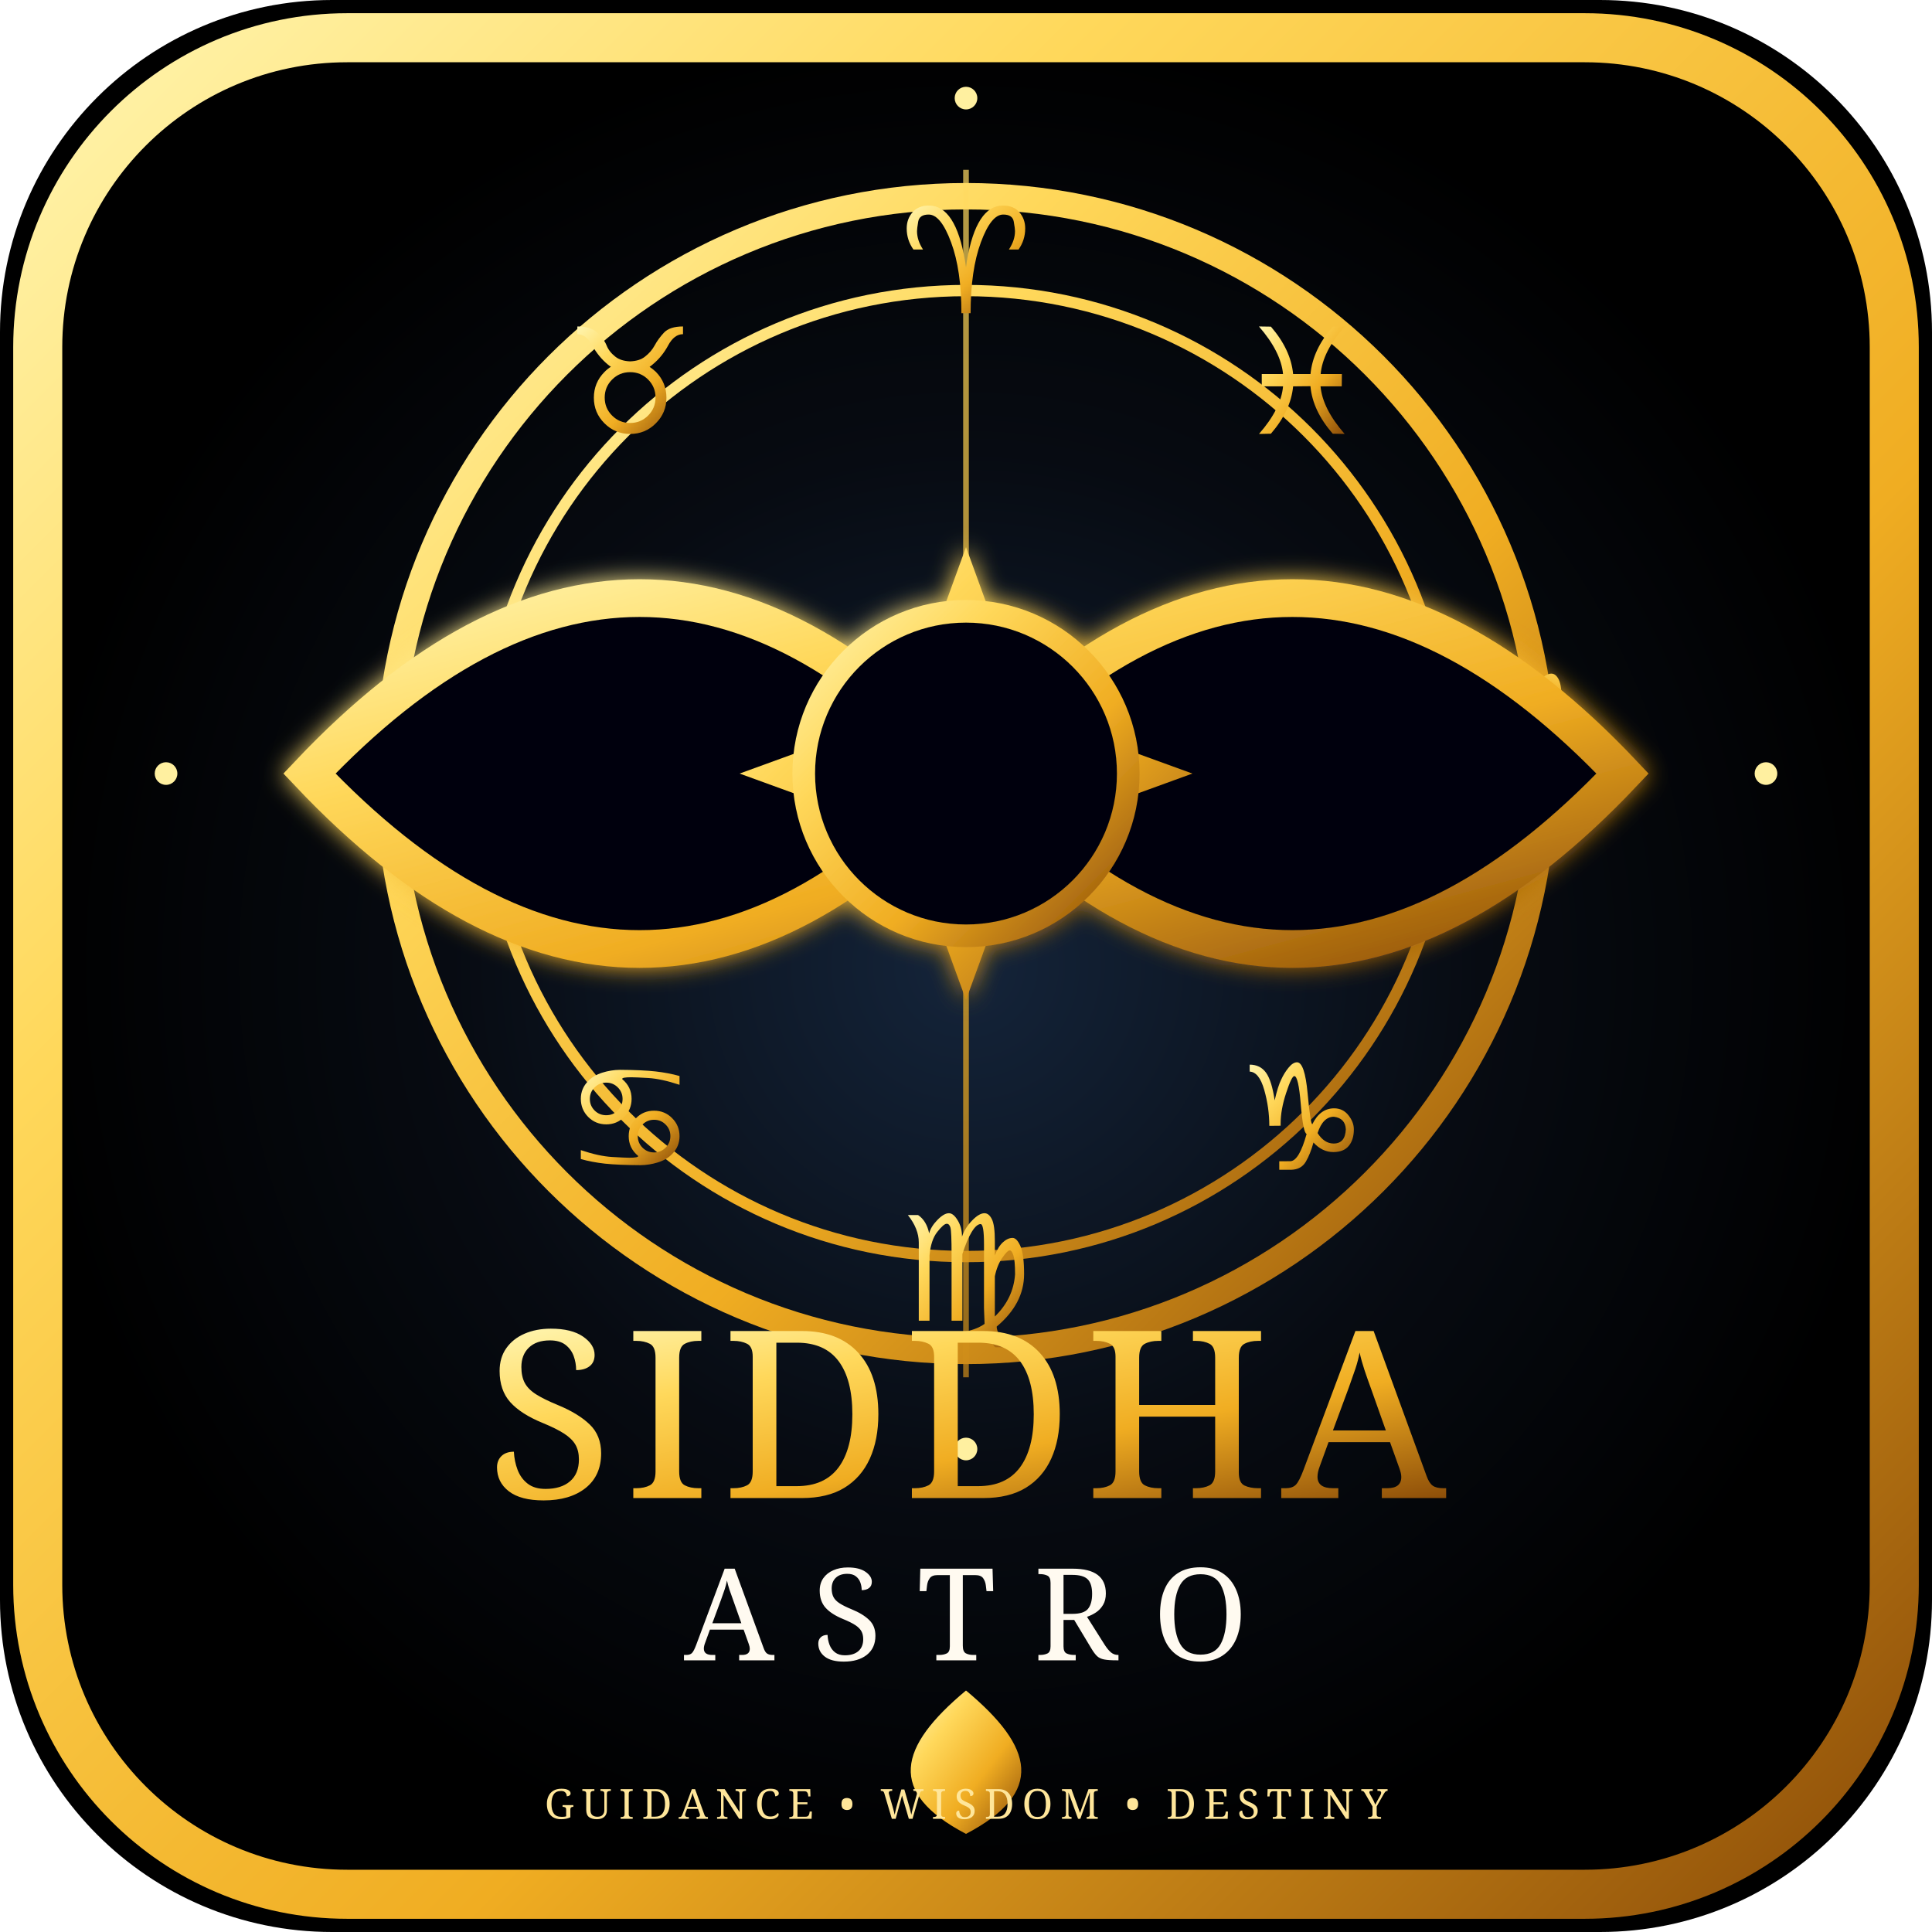
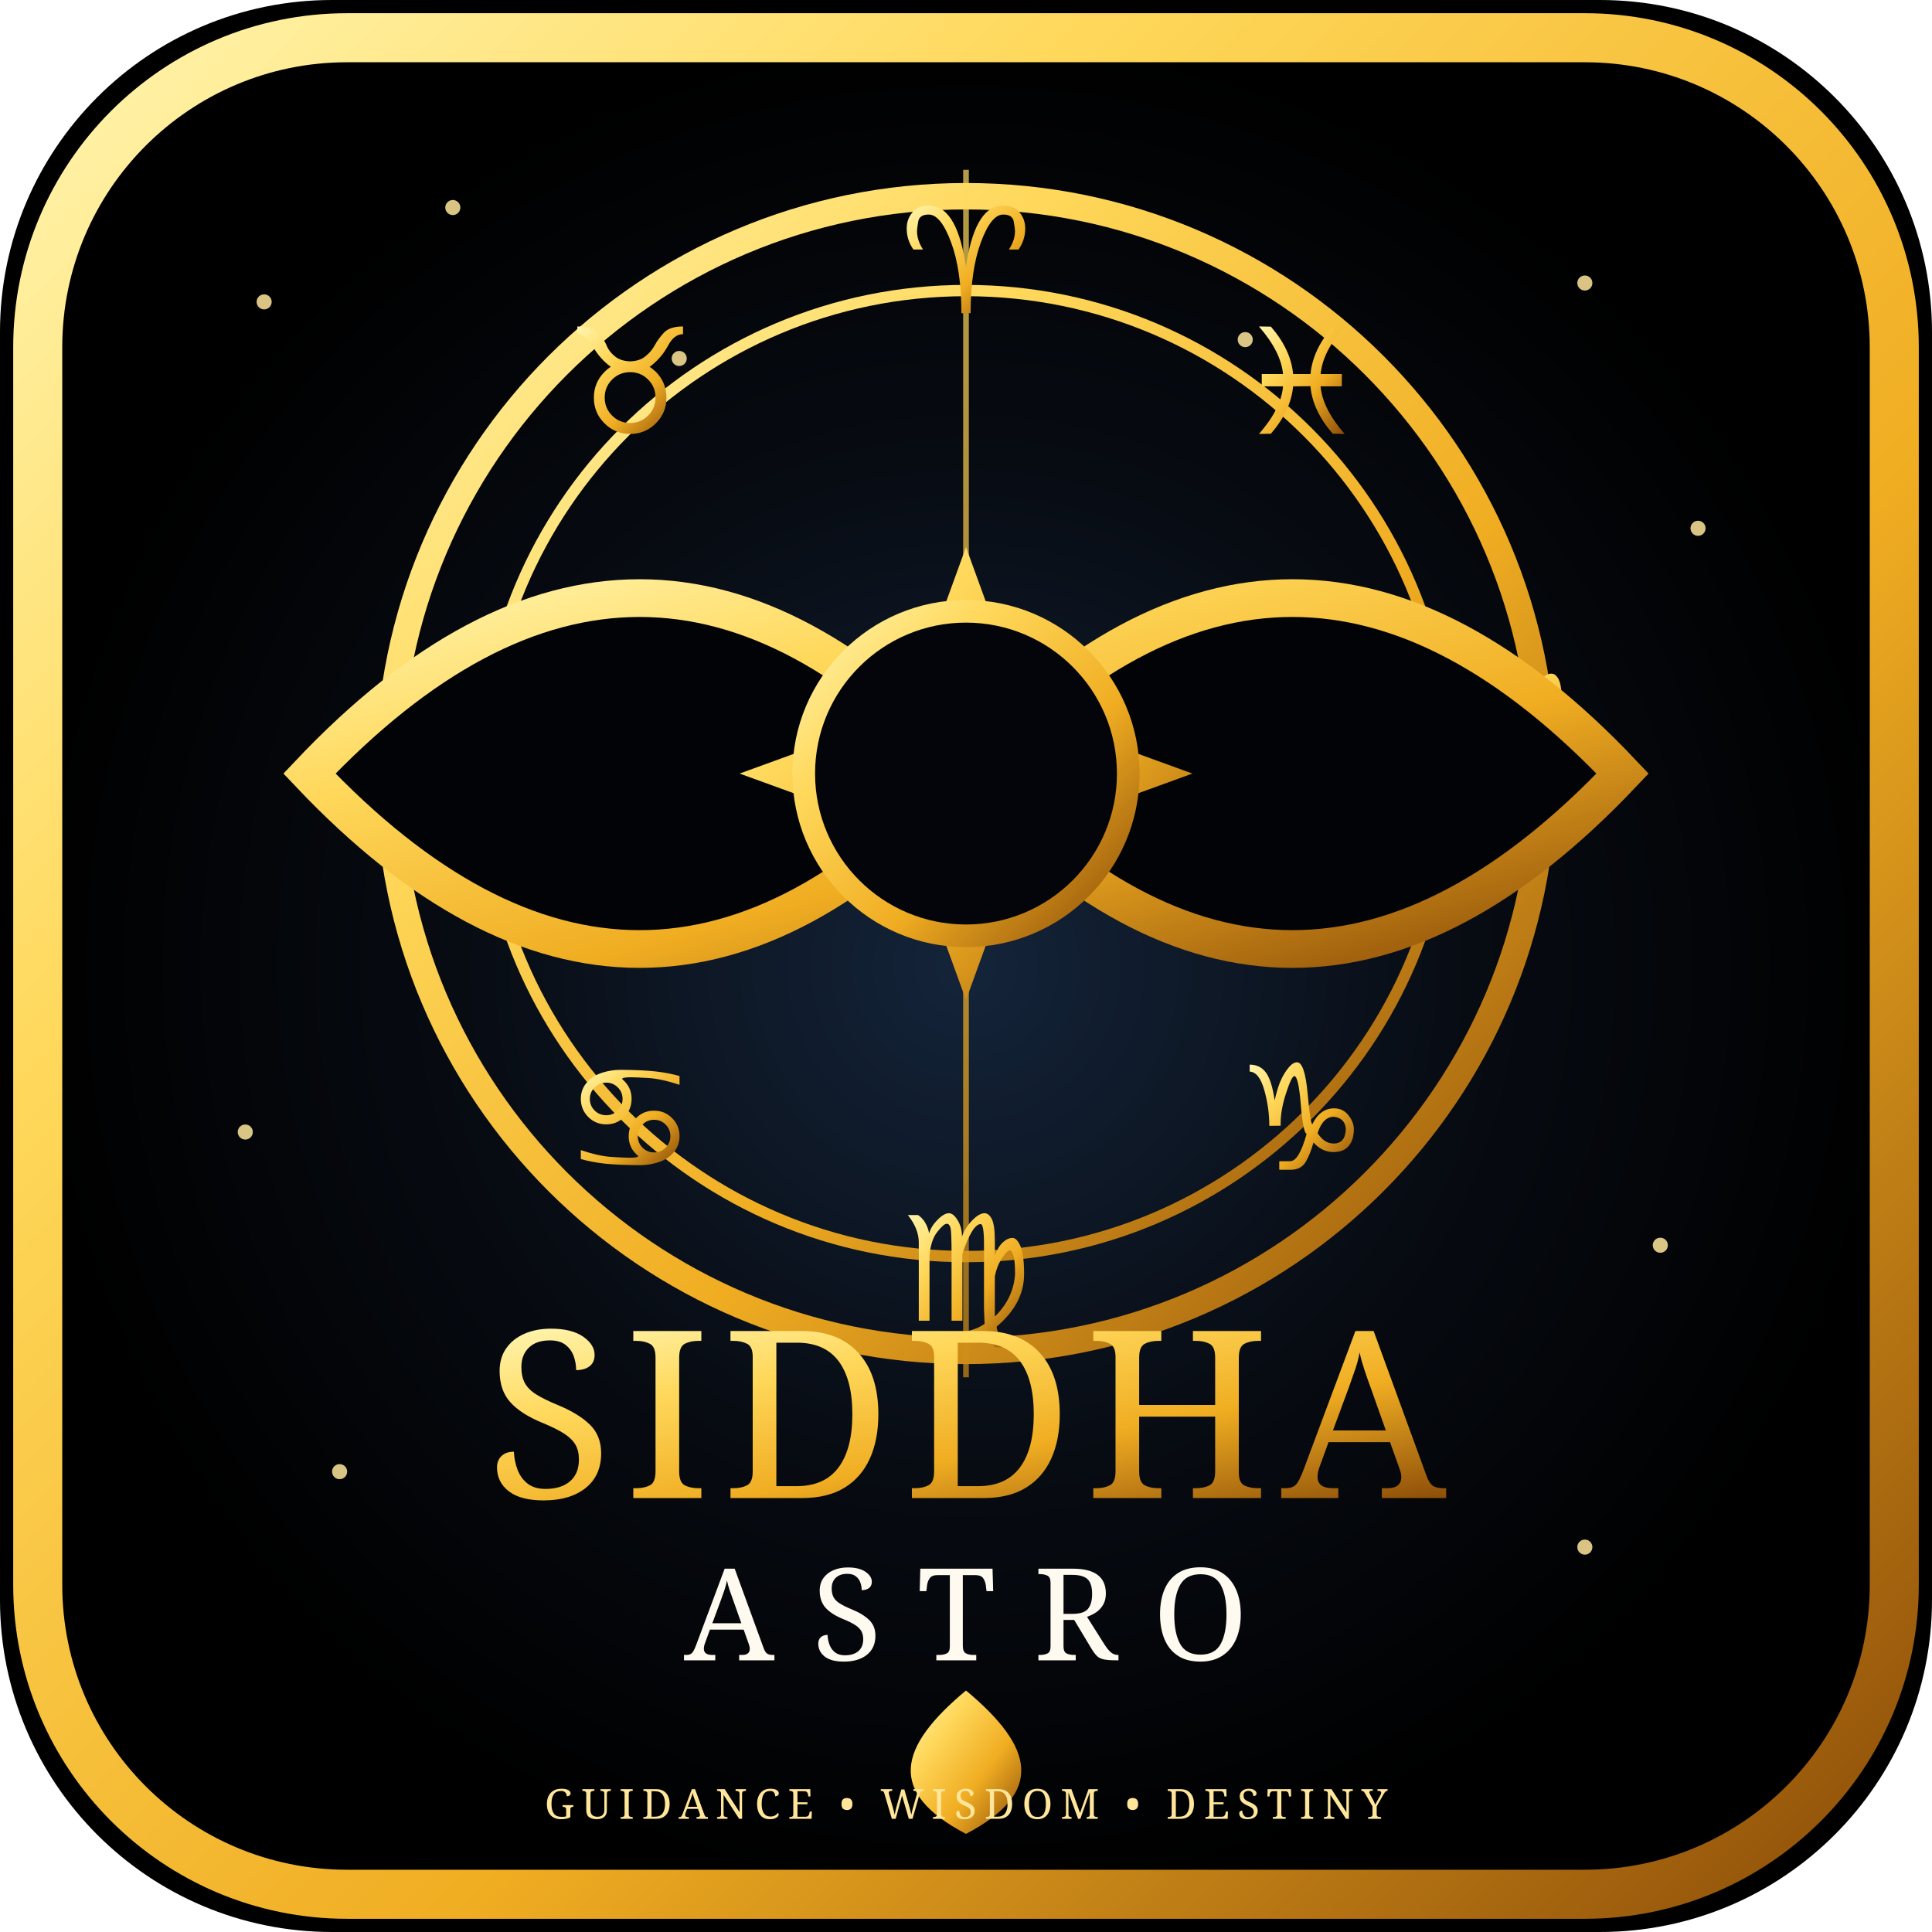
<svg xmlns="http://www.w3.org/2000/svg" viewBox="0 0 512 512" role="img" aria-labelledby="title desc">
  <defs>
    <radialGradient id="space">
      <stop stop-color="#14243a" />
      <stop offset=".55" stop-color="#070b12" />
      <stop offset="1" stop-color="#000" />
    </radialGradient>
    <linearGradient id="gold" x1="0" y1="0" x2="1" y2="1">
      <stop stop-color="#fff5b0" />
      <stop offset=".28" stop-color="#ffd85b" />
      <stop offset=".62" stop-color="#f0ad22" />
      <stop offset="1" stop-color="#8b4c08" />
    </linearGradient>
-     <filter id="glow">
-       <feGaussianBlur stdDeviation="3" result="b" />
-       <feMerge>
-         <feMergeNode in="b" />
-         <feMergeNode in="SourceGraphic" />
-       </feMerge>
-     </filter>
  </defs>
  <rect width="512" height="512" rx="88" fill="#000" />
  <rect x="10" y="10" width="492" height="492" rx="82" fill="url(#space)" stroke="url(#gold)" stroke-width="13" />
-   <g fill="#ffe69a" opacity=".85">{STARS}</g>
+   <g fill="#ffe69a" opacity=".85">
+     <circle cx="70" cy="80" r="2" />
+     <circle cx="120" cy="55" r="2" />
+     <circle cx="420" cy="75" r="2" />
+     <circle cx="450" cy="140" r="2" />
+     <circle cx="65" cy="300" r="2" />
+     <circle cx="440" cy="330" r="2" />
+     <circle cx="90" cy="390" r="2" />
+     <circle cx="420" cy="410" r="2" />
+     <circle cx="180" cy="95" r="2" />
+     <circle cx="330" cy="90" r="2" />
+   </g>
  <g fill="none" stroke="url(#gold)">
    <circle cx="256" cy="205" r="153" stroke-width="7" />
    <circle cx="256" cy="205" r="128" stroke-width="3" />
    <path d="M256 45V365M96 205H416" stroke-width="1.5" opacity=".7" />
  </g>
  <g fill="url(#gold)" font-family="Georgia,serif" font-size="39" text-anchor="middle">
    <text x="256" y="83">♈</text>
    <text x="345" y="115">♓</text>
    <text x="407" y="207">♏</text>
    <text x="345" y="310">♑</text>
    <text x="167" y="310">♋</text>
    <text x="105" y="207">♌</text>
    <text x="167" y="115">♉</text>
    <text x="256" y="350">♍</text>
  </g>
-   <g filter="url(#glow)">
-     <path d="M82 205 Q170 112 256 205 Q342 298 430 205 Q342 112 256 205 Q170 298 82 205Z" fill="#020307" stroke="url(#gold)" stroke-width="10" />
-     <path d="M256 145 272 189 316 205 272 221 256 265 240 221 196 205 240 189Z" fill="url(#gold)" />
-     <circle cx="256" cy="205" r="43" fill="#03050a" stroke="url(#gold)" stroke-width="6" />
-   </g>
-   <g fill="#fff0a0">
-     <circle cx="256" cy="26" r="3" />
-     <circle cx="256" cy="384" r="3" />
-     <circle cx="44" cy="205" r="3" />
-     <circle cx="468" cy="205" r="3" />
-   </g>
+   <path d="M82 205 Q170 112 256 205 Q342 298 430 205 Q342 112 256 205 Q170 298 82 205Z" fill="#020307" stroke="url(#gold)" stroke-width="10" />
+   <path d="M256 145 272 189 316 205 272 221 256 265 240 221 196 205 240 189Z" fill="url(#gold)" />
+   <circle cx="256" cy="205" r="43" fill="#03050a" stroke="url(#gold)" stroke-width="6" />
  <text x="256" y="397" fill="url(#gold)" font-family="Georgia,serif" font-size="62" letter-spacing="3" text-anchor="middle">SIDDHA</text>
  <text x="256" y="440" fill="#fffaf0" font-family="Georgia,serif" font-size="34" letter-spacing="10" text-anchor="middle">ASTRO</text>
  <path d="M115 459H215M297 459H397" stroke="url(#gold)" stroke-width="2" />
  <path d="M256 448 C238 463 235 475 256 486 C277 475 274 463 256 448Z" fill="url(#gold)" />
  <text x="256" y="482" fill="#ffe69a" font-family="Georgia,serif" font-size="11" letter-spacing="2" text-anchor="middle">GUIDANCE • WISDOM • DESTINY</text>
</svg>
